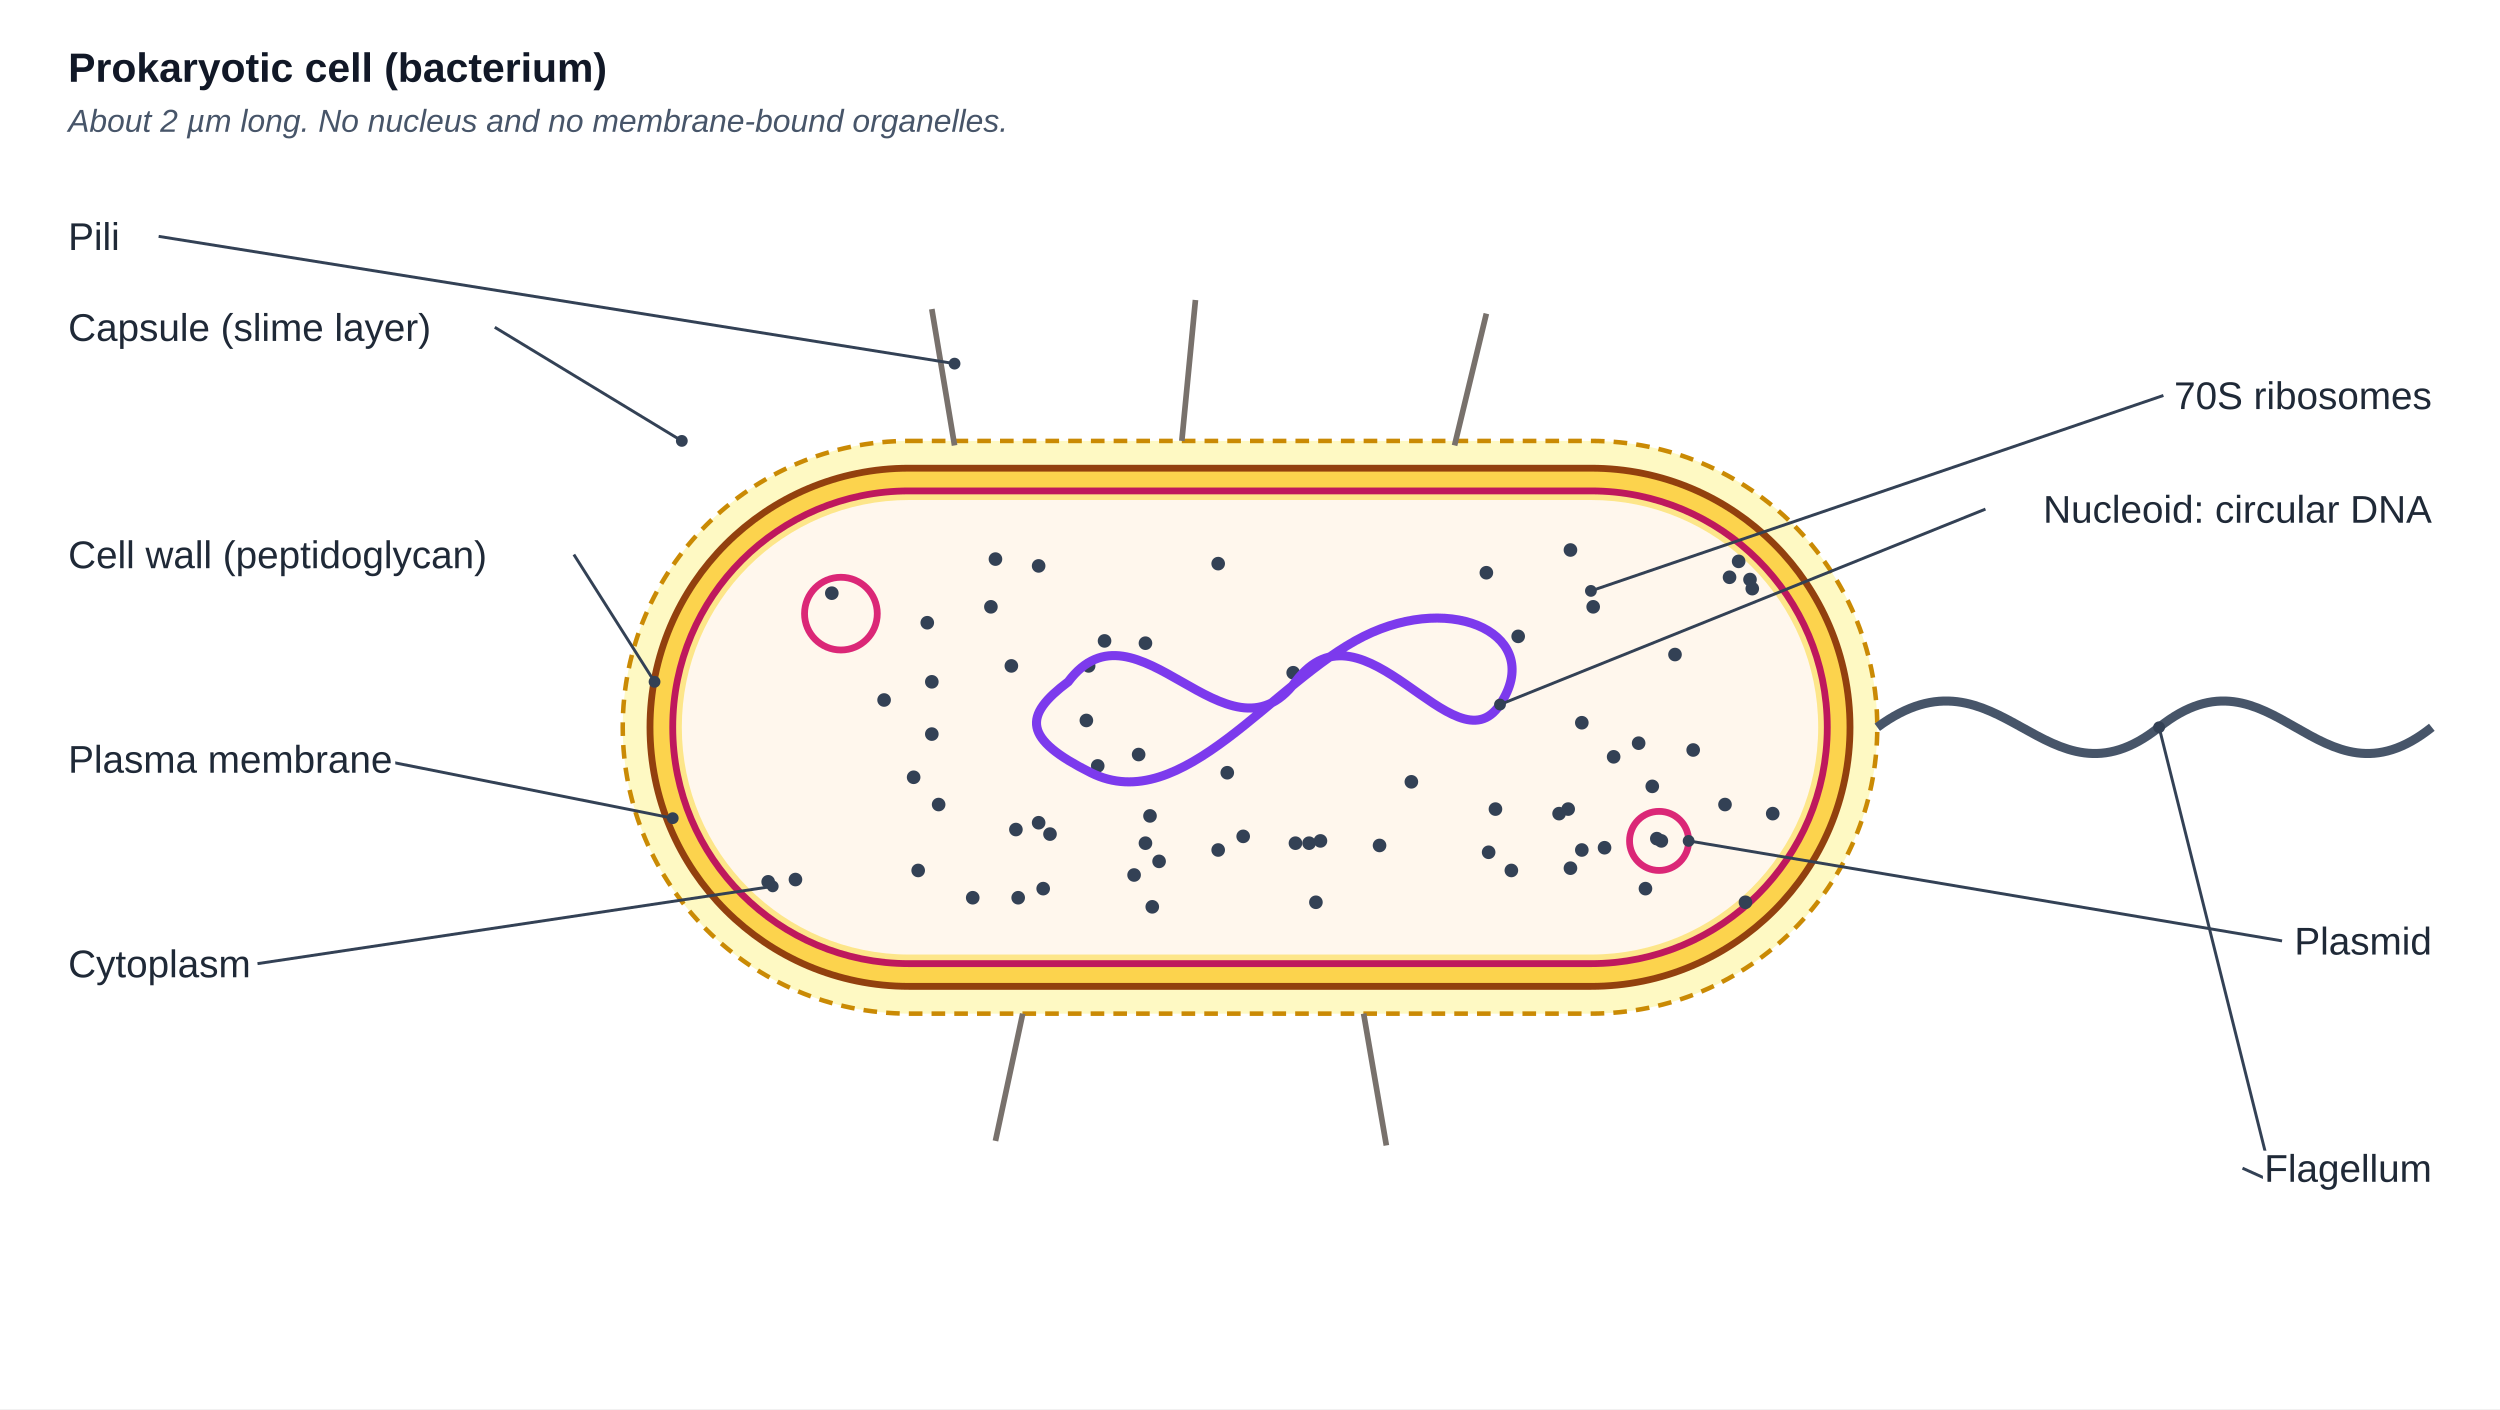
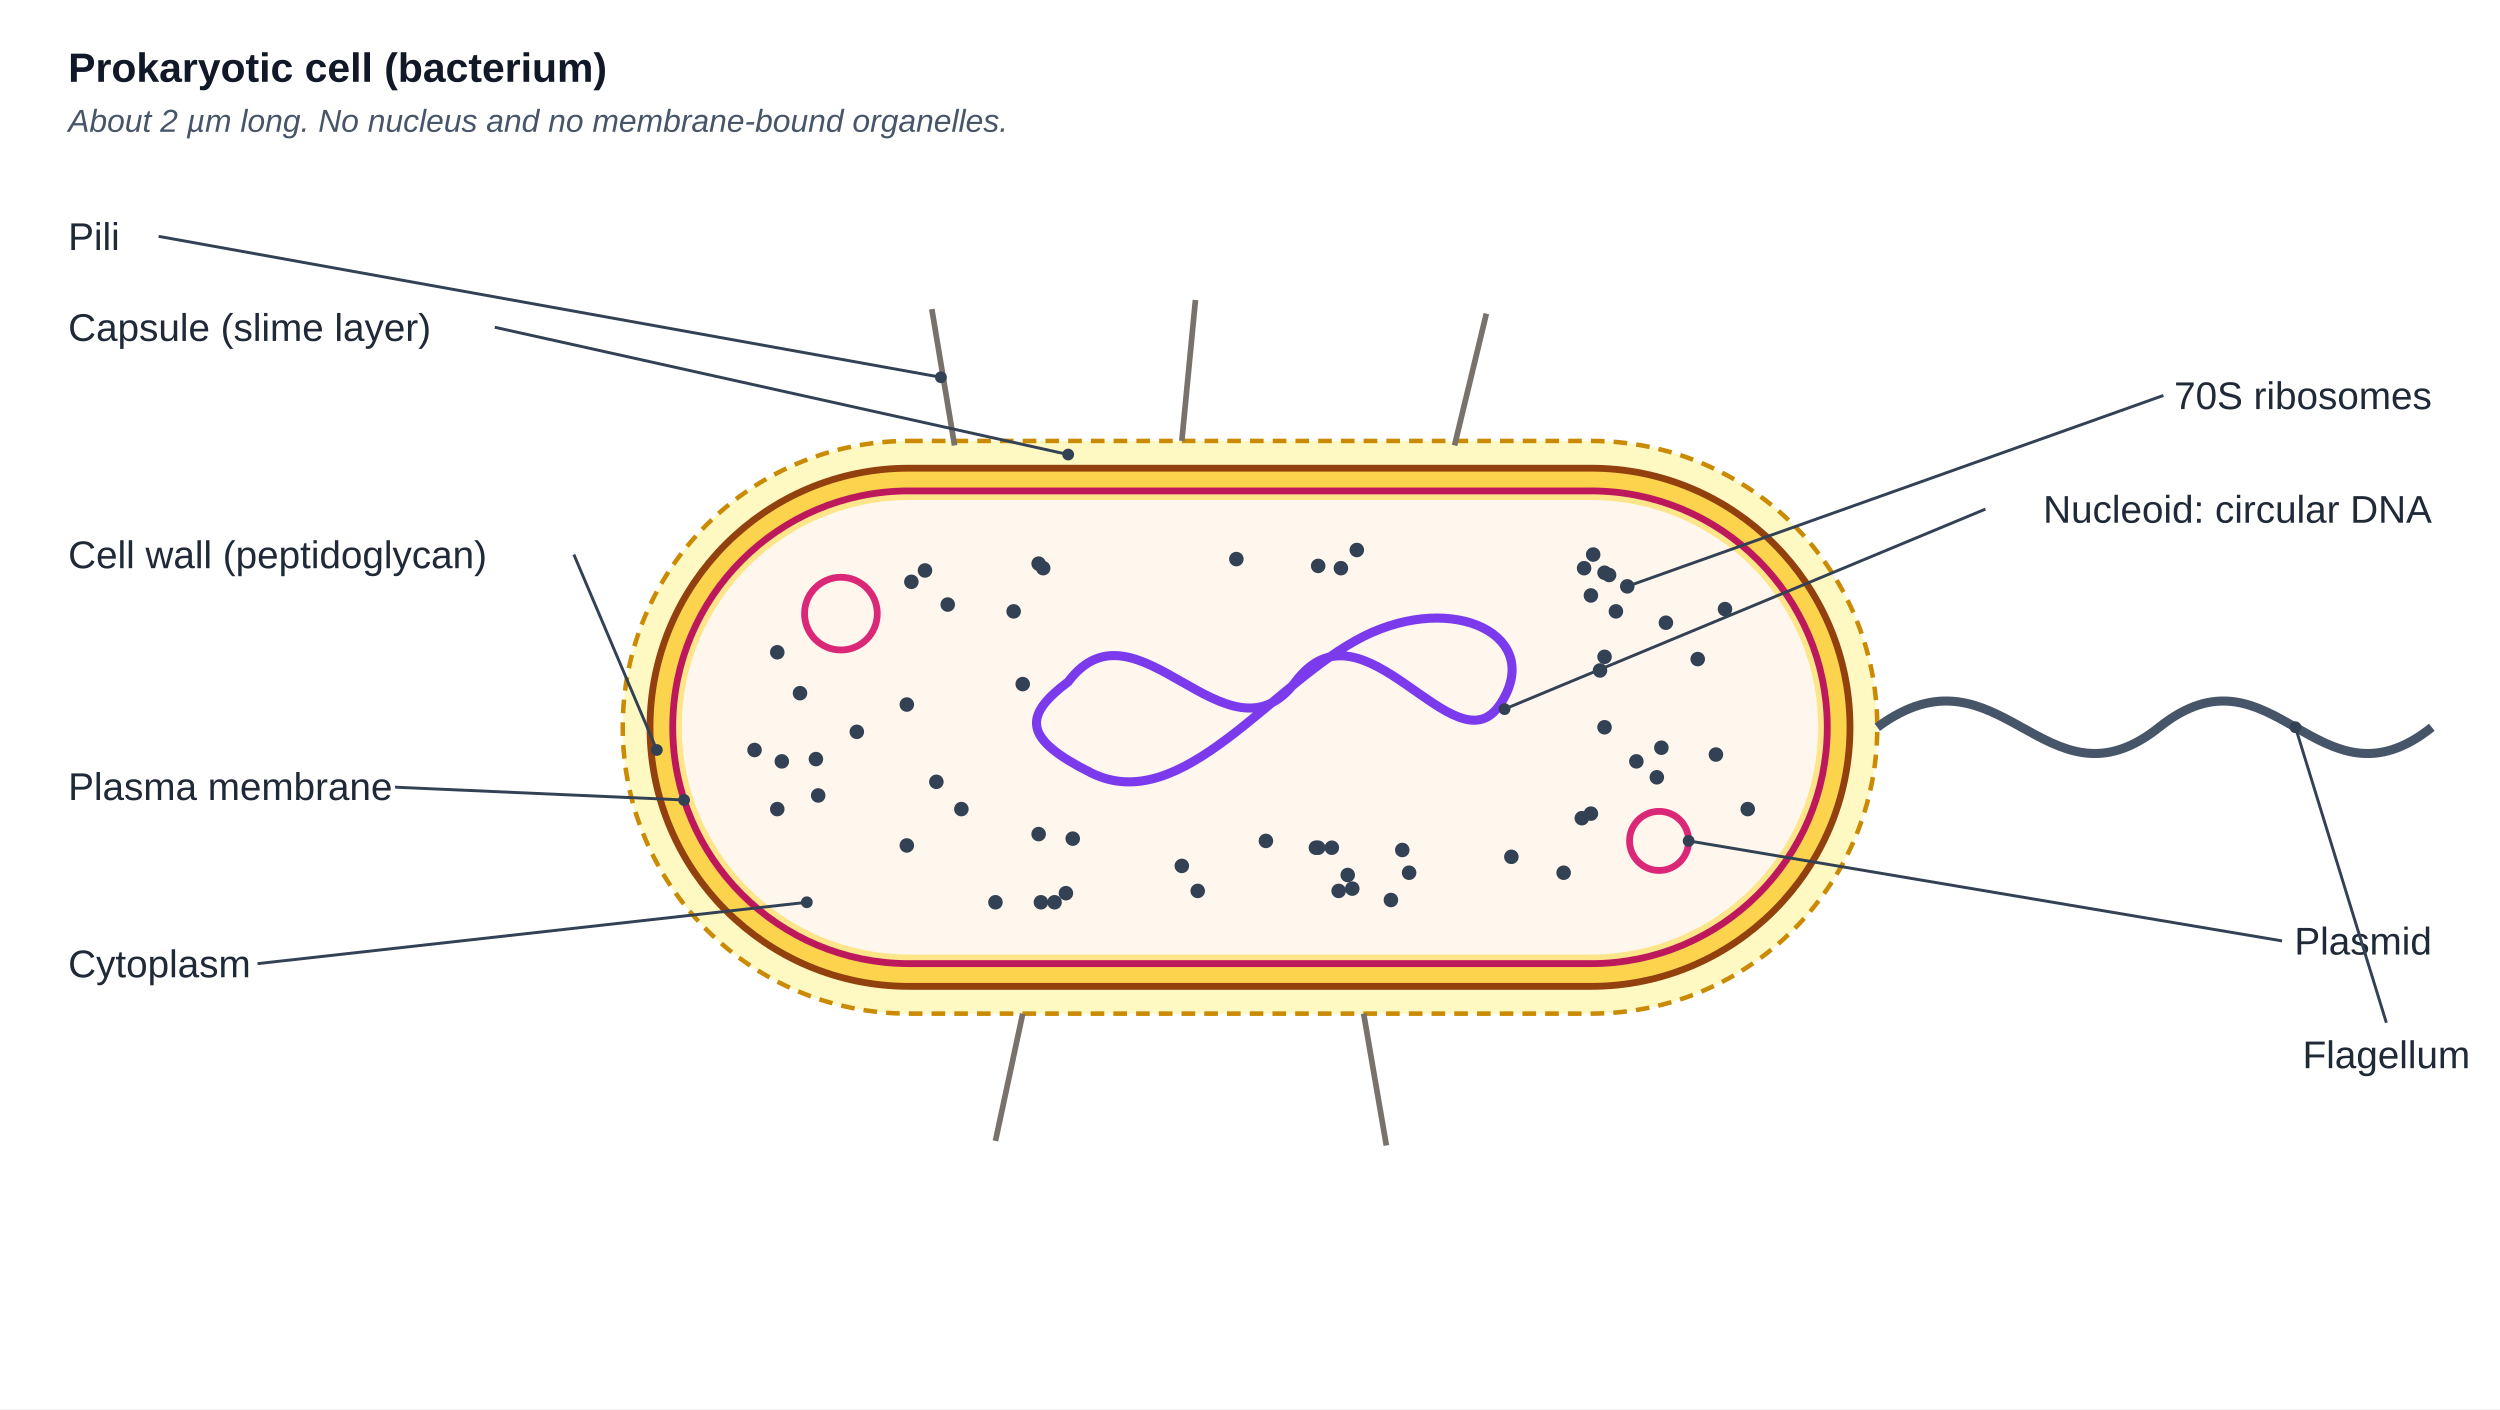
<svg xmlns="http://www.w3.org/2000/svg" viewBox="0 0 1100 620" class="vd-svg" role="img" aria-labelledby="pk-title pk-desc" font-family="system-ui,Segoe UI,Arial,sans-serif" data-interactive="1" data-vd-play="pk-play" data-vd-play-label="Play: binary fission" data-vd-steps="[[0, &quot;The circular DNA is copied; each copy attaches to the membrane.&quot;], [3, &quot;The cell grows longer and the copies move apart.&quot;], [5.5, &quot;The membrane and wall grow inwards across the middle.&quot;], [8, &quot;Two identical daughter cells separate: binary fission. Plasmids are copied too.&quot;]]" data-vd-dur="11">
  <style>
.vd-svg .part{cursor:pointer;transition:filter .15s}
.vd-svg .part:hover,.vd-svg .part:focus{filter:brightness(1.06) drop-shadow(0 0 3px #2563eb)}
.vd-svg .part.on{filter:drop-shadow(0 0 5px #2563eb) brightness(1.04)}
.vd-svg .lbl text{font-size:17px;fill:#1f2937}
.vd-svg .lbl line,.vd-svg .lbl polyline{stroke:#334155;stroke-width:1.3;fill:none}
.vd-svg .lbl circle{fill:#334155}
.vd-svg.hide-labels .lbl{opacity:0}
.vd-svg.hide-labels .lbl.shown{opacity:1}
.vd-svg .lbl.on text{fill:#1d4ed8;font-weight:600}
.vd-svg .note{font-size:14px;fill:#475569;font-style:italic}
.vd-svg .head{font-size:18px;font-weight:700;fill:#111827}
@media (prefers-reduced-motion: reduce){.vd-svg .anim{display:none}}
</style>
  <rect width="1100" height="620" fill="#ffffff" />
  <g aria-hidden="true">
    <animate id="pk-play" attributeName="opacity" from="1" to="1" dur="0.01s" begin="indefinite" />
  </g>
  <text class="head" x="30" y="36">Prokaryotic cell (bacterium)</text>
  <text class="note" x="30" y="58">About 2 µm long. No nucleus and no membrane-bound organelles.</text>
  <g transform="translate(550 320)">
    <g>
      <animateTransform attributeName="transform" type="scale" values="1 1;1 1;1.12 1;1.12 1" keyTimes="0;0.27;0.5;1" dur="11s" begin="pk-play.begin+0s" additive="sum" />
      <g transform="translate(-550 -320)">
        <g class="part" data-part="cap" data-name="Capsule (slime layer)" data-info="Sticky outer layer of some bacteria: protects against drying out and against white blood cells, and helps them stick to surfaces." tabindex="0" role="button" aria-label="Capsule (slime layer)">
          <rect x="274" y="194" width="552" height="252" rx="126.0" fill="#fef9c3" stroke="#ca8a04" stroke-width="2" stroke-dasharray="6 4" />
        </g>
        <g class="part" data-part="wall" data-name="Cell wall (peptidoglycan)" data-info="Rigid wall made of peptidoglycan (murein), not cellulose: keeps the shape and stops the cell bursting." tabindex="0" role="button" aria-label="Cell wall (peptidoglycan)">
          <rect x="286" y="206" width="528" height="228" rx="114.0" fill="#fcd34d" stroke="#92400e" stroke-width="3" />
        </g>
        <g class="part" data-part="mem" data-name="Plasma membrane" data-info="Controls what enters and leaves; respiration enzymes are on it, because there are no mitochondria." tabindex="0" role="button" aria-label="Plasma membrane">
          <rect x="296" y="216" width="508" height="208" rx="104.0" fill="#fde68a" stroke="#be185d" stroke-width="3" />
        </g>
        <g class="part" data-part="cyt" data-name="Cytoplasm" data-info="Where all the cell’s reactions happen: no membrane-bound organelles." tabindex="0" role="button" aria-label="Cytoplasm">
          <rect x="300" y="220" width="500" height="200" rx="100.0" fill="#fff7ed" />
        </g>
        <g class="part" data-part="rib" data-name="70S ribosomes" data-info="Smaller than eukaryotic (80S) ribosomes; make proteins." tabindex="0" role="button" aria-label="70S ribosomes">
-           <circle cx="761" cy="254" r="3" fill="#334155" />
-           <circle cx="366" cy="261" r="3" fill="#334155" />
-           <circle cx="504" cy="283" r="3" fill="#334155" />
-           <circle cx="696" cy="318" r="3" fill="#334155" />
-           <circle cx="448" cy="395" r="3" fill="#334155" />
-           <circle cx="428" cy="395" r="3" fill="#334155" />
-           <circle cx="338" cy="388" r="3" fill="#334155" />
-           <circle cx="668" cy="280" r="3" fill="#334155" />
-           <circle cx="540" cy="340" r="3" fill="#334155" />
-           <circle cx="731" cy="370" r="3" fill="#334155" />
-           <circle cx="510" cy="379" r="3" fill="#334155" />
-           <circle cx="547" cy="368" r="3" fill="#334155" />
-           <circle cx="457" cy="249" r="3" fill="#334155" />
-           <circle cx="765" cy="247" r="3" fill="#334155" />
-           <circle cx="506" cy="359" r="3" fill="#334155" />
-           <circle cx="483" cy="337" r="3" fill="#334155" />
-           <circle cx="536" cy="374" r="3" fill="#334155" />
-           <circle cx="404" cy="383" r="3" fill="#334155" />
-           <circle cx="410" cy="300" r="3" fill="#334155" />
-           <circle cx="438" cy="246" r="3" fill="#334155" />
-           <circle cx="410" cy="323" r="3" fill="#334155" />
-           <circle cx="408" cy="274" r="3" fill="#334155" />
-           <circle cx="581" cy="370" r="3" fill="#334155" />
-           <circle cx="504" cy="371" r="3" fill="#334155" />
-           <circle cx="665" cy="383" r="3" fill="#334155" />
-           <circle cx="413" cy="354" r="3" fill="#334155" />
-           <circle cx="727" cy="346" r="3" fill="#334155" />
-           <circle cx="696" cy="374" r="3" fill="#334155" />
-           <circle cx="710" cy="333" r="3" fill="#334155" />
-           <circle cx="724" cy="391" r="3" fill="#334155" />
-           <circle cx="501" cy="332" r="3" fill="#334155" />
-           <circle cx="759" cy="354" r="3" fill="#334155" />
-           <circle cx="402" cy="342" r="3" fill="#334155" />
-           <circle cx="686" cy="358" r="3" fill="#334155" />
-           <circle cx="655" cy="375" r="3" fill="#334155" />
-           <circle cx="447" cy="365" r="3" fill="#334155" />
-           <circle cx="462" cy="367" r="3" fill="#334155" />
-           <circle cx="576" cy="371" r="3" fill="#334155" />
-           <circle cx="745" cy="330" r="3" fill="#334155" />
-           <circle cx="658" cy="356" r="3" fill="#334155" />
-           <circle cx="780" cy="358" r="3" fill="#334155" />
-           <circle cx="499" cy="385" r="3" fill="#334155" />
-           <circle cx="691" cy="382" r="3" fill="#334155" />
-           <circle cx="690" cy="356" r="3" fill="#334155" />
-           <circle cx="569" cy="296" r="3" fill="#334155" />
-           <circle cx="486" cy="282" r="3" fill="#334155" />
-           <circle cx="768" cy="397" r="3" fill="#334155" />
-           <circle cx="457" cy="362" r="3" fill="#334155" />
-           <circle cx="478" cy="317" r="3" fill="#334155" />
-           <circle cx="729" cy="369" r="3" fill="#334155" />
-           <circle cx="607" cy="372" r="3" fill="#334155" />
-           <circle cx="579" cy="397" r="3" fill="#334155" />
-           <circle cx="621" cy="344" r="3" fill="#334155" />
-           <circle cx="479" cy="293" r="3" fill="#334155" />
-           <circle cx="570" cy="371" r="3" fill="#334155" />
-           <circle cx="507" cy="399" r="3" fill="#334155" />
-           <circle cx="771" cy="259" r="3" fill="#334155" />
-           <circle cx="721" cy="327" r="3" fill="#334155" />
-           <circle cx="691" cy="242" r="3" fill="#334155" />
-           <circle cx="737" cy="288" r="3" fill="#334155" />
-           <circle cx="701" cy="267" r="3" fill="#334155" />
-           <circle cx="350" cy="387" r="3" fill="#334155" />
-           <circle cx="654" cy="252" r="3" fill="#334155" />
-           <circle cx="459" cy="391" r="3" fill="#334155" />
-           <circle cx="436" cy="267" r="3" fill="#334155" />
-           <circle cx="706" cy="373" r="3" fill="#334155" />
-           <circle cx="389" cy="308" r="3" fill="#334155" />
-           <circle cx="445" cy="293" r="3" fill="#334155" />
-           <circle cx="770" cy="255" r="3" fill="#334155" />
-           <circle cx="536" cy="248" r="3" fill="#334155" />
+           <circle cx="706" cy="320" r="3.2" fill="#334155" />
+           <circle cx="458" cy="397" r="3.2" fill="#334155" />
+           <circle cx="438" cy="397" r="3.2" fill="#334155" />
+           <circle cx="520" cy="381" r="3.2" fill="#334155" />
+           <circle cx="557" cy="370" r="3.2" fill="#334155" />
+           <circle cx="344" cy="335" r="3.2" fill="#334155" />
+           <circle cx="450" cy="301" r="3.2" fill="#334155" />
+           <circle cx="342" cy="287" r="3.2" fill="#334155" />
+           <circle cx="399" cy="372" r="3.2" fill="#334155" />
+           <circle cx="593" cy="385" r="3.2" fill="#334155" />
+           <circle cx="423" cy="356" r="3.2" fill="#334155" />
+           <circle cx="720" cy="335" r="3.2" fill="#334155" />
+           <circle cx="769" cy="356" r="3.2" fill="#334155" />
+           <circle cx="412" cy="344" r="3.2" fill="#334155" />
+           <circle cx="696" cy="360" r="3.2" fill="#334155" />
+           <circle cx="665" cy="377" r="3.2" fill="#334155" />
+           <circle cx="457" cy="367" r="3.2" fill="#334155" />
+           <circle cx="472" cy="369" r="3.2" fill="#334155" />
+           <circle cx="586" cy="373" r="3.2" fill="#334155" />
+           <circle cx="755" cy="332" r="3.2" fill="#334155" />
+           <circle cx="620" cy="384" r="3.2" fill="#334155" />
+           <circle cx="700" cy="358" r="3.2" fill="#334155" />
+           <circle cx="617" cy="374" r="3.2" fill="#334155" />
+           <circle cx="589" cy="392" r="3.2" fill="#334155" />
+           <circle cx="704" cy="295" r="3.2" fill="#334155" />
+           <circle cx="580" cy="373" r="3.2" fill="#334155" />
+           <circle cx="731" cy="329" r="3.2" fill="#334155" />
+           <circle cx="701" cy="244" r="3.2" fill="#334155" />
+           <circle cx="747" cy="290" r="3.2" fill="#334155" />
+           <circle cx="711" cy="269" r="3.2" fill="#334155" />
+           <circle cx="469" cy="393" r="3.2" fill="#334155" />
+           <circle cx="446" cy="269" r="3.2" fill="#334155" />
+           <circle cx="399" cy="310" r="3.2" fill="#334155" />
+           <circle cx="360" cy="350" r="3.2" fill="#334155" />
+           <circle cx="697" cy="250" r="3.2" fill="#334155" />
+           <circle cx="359" cy="334" r="3.2" fill="#334155" />
+           <circle cx="457" cy="248" r="3.2" fill="#334155" />
+           <circle cx="706" cy="289" r="3.2" fill="#334155" />
+           <circle cx="597" cy="242" r="3.2" fill="#334155" />
+           <circle cx="527" cy="392" r="3.2" fill="#334155" />
+           <circle cx="352" cy="305" r="3.2" fill="#334155" />
+           <circle cx="407" cy="251" r="3.2" fill="#334155" />
+           <circle cx="332" cy="330" r="3.2" fill="#334155" />
+           <circle cx="580" cy="249" r="3.2" fill="#334155" />
+           <circle cx="612" cy="396" r="3.2" fill="#334155" />
+           <circle cx="708" cy="253" r="3.2" fill="#334155" />
+           <circle cx="377" cy="322" r="3.2" fill="#334155" />
+           <circle cx="759" cy="268" r="3.2" fill="#334155" />
+           <circle cx="342" cy="356" r="3.2" fill="#334155" />
+           <circle cx="733" cy="274" r="3.2" fill="#334155" />
+           <circle cx="595" cy="391" r="3.2" fill="#334155" />
+           <circle cx="729" cy="342" r="3.2" fill="#334155" />
+           <circle cx="579" cy="373" r="3.2" fill="#334155" />
+           <circle cx="464" cy="397" r="3.2" fill="#334155" />
+           <circle cx="544" cy="246" r="3.2" fill="#334155" />
+           <circle cx="688" cy="384" r="3.2" fill="#334155" />
+           <circle cx="401" cy="256" r="3.2" fill="#334155" />
+           <circle cx="459" cy="250" r="3.2" fill="#334155" />
+           <circle cx="417" cy="266" r="3.2" fill="#334155" />
+           <circle cx="590" cy="250" r="3.2" fill="#334155" />
+           <circle cx="706" cy="252" r="3.2" fill="#334155" />
+           <circle cx="716" cy="258" r="3.2" fill="#334155" />
+           <circle cx="700" cy="262" r="3.2" fill="#334155" />
        </g>
        <g class="part" data-part="nuc" data-name="Nucleoid (circular DNA)" data-info="One large circular chromosome of naked DNA (no histones), not inside a nucleus." tabindex="0" role="button" aria-label="Nucleoid (circular DNA)">
          <path d="M 470 300 C 500 260 540 340 570 300 C 600 260 640 340 660 310 C 680 280 640 260 600 280 C 560 300 520 360 480 340 C 450 325 450 315 470 300 Z" fill="none" stroke="#7c3aed" stroke-width="4" />
        </g>
        <g class="part" data-part="pla" data-name="Plasmids" data-info="Small extra loops of DNA; may carry genes such as antibiotic resistance and can be passed to other bacteria." tabindex="0" role="button" aria-label="Plasmids">
          <circle cx="370" cy="270" r="16" fill="none" stroke="#db2777" stroke-width="3" />
          <circle cx="730" cy="370" r="13" fill="none" stroke="#db2777" stroke-width="3" />
        </g>
      </g>
    </g>
  </g>
  <g class="part" data-part="pil" data-name="Pili" data-info="Thin protein threads used to attach to surfaces and to other bacteria (to pass on plasmids)." tabindex="0" role="button" aria-label="Pili">
    <path d="M 420 196 l -10 -60" stroke="#78716c" stroke-width="2.5" />
    <path d="M 520 194 l 6 -62" stroke="#78716c" stroke-width="2.5" />
    <path d="M 640 196 l 14 -58" stroke="#78716c" stroke-width="2.5" />
    <path d="M 450 446 l -12 56" stroke="#78716c" stroke-width="2.5" />
    <path d="M 600 446 l 10 58" stroke="#78716c" stroke-width="2.5" />
  </g>
  <g class="part" data-part="fla" data-name="Flagellum" data-info="Long whip-like tail that rotates to move the bacterium. Not all bacteria have one." tabindex="0" role="button" aria-label="Flagellum">
    <path d="M 826 320 C 880 280 900 360 950 320 C 1000 280 1020 360 1070 320" fill="none" stroke="#475569" stroke-width="4" />
  </g>
  <g class="labels">
    <g class="lbl" data-for="cap">
-       <polyline points="217.7,144.0 300.0,194.0" />
-       <circle cx="300.0" cy="194.0" r="2.6" />
+       <polyline points="217.7,144.0 470.0,200.0" />
+       <circle cx="470.0" cy="200.0" r="2.6" />
      <text x="30" y="150" text-anchor="start" paint-order="stroke" stroke="#fff" stroke-width="4">Capsule (slime layer)</text>
    </g>
    <g class="lbl" data-for="wall">
-       <polyline points="252.5,244.0 288.0,300.0" />
-       <circle cx="288.0" cy="300.0" r="2.6" />
+       <polyline points="252.5,244.0 289.0,330.0" />
+       <circle cx="289.0" cy="330.0" r="2.6" />
      <text x="30" y="250" text-anchor="start" paint-order="stroke" stroke="#fff" stroke-width="4">Cell wall (peptidoglycan)</text>
    </g>
    <g class="lbl" data-for="mem">
-       <polyline points="165.5,334.0 296.0,360.0" />
-       <circle cx="296.0" cy="360.0" r="2.6" />
-       <text x="30" y="340" text-anchor="start" paint-order="stroke" stroke="#fff" stroke-width="4">Plasma membrane</text>
+       <polyline points="165.5,346.0 301.0,352.0" />
+       <circle cx="301.0" cy="352.0" r="2.6" />
+       <text x="30" y="352" text-anchor="start" paint-order="stroke" stroke="#fff" stroke-width="4">Plasma membrane</text>
    </g>
    <g class="lbl" data-for="cyt">
-       <polyline points="113.3,424.0 340.0,390.0" />
-       <circle cx="340.0" cy="390.0" r="2.6" />
+       <polyline points="113.3,424.0 355.0,397.0" />
+       <circle cx="355.0" cy="397.0" r="2.6" />
      <text x="30" y="430" text-anchor="start" paint-order="stroke" stroke="#fff" stroke-width="4">Cytoplasm</text>
    </g>
    <g class="lbl" data-for="pil">
-       <polyline points="69.8,104.0 420.0,160.0" />
-       <circle cx="420.0" cy="160.0" r="2.6" />
+       <polyline points="69.8,104.0 414.0,166.0" />
+       <circle cx="414.0" cy="166.0" r="2.6" />
      <text x="30" y="110" text-anchor="start" paint-order="stroke" stroke="#fff" stroke-width="4">Pili</text>
    </g>
    <g class="lbl" data-for="nuc">
-       <polyline points="873.6,224.0 660.0,310.0" />
-       <circle cx="660.0" cy="310.0" r="2.6" />
+       <polyline points="873.6,224.0 662.0,312.0" />
+       <circle cx="662.0" cy="312.0" r="2.6" />
      <text x="1070" y="230" text-anchor="end" paint-order="stroke" stroke="#fff" stroke-width="4">Nucleoid: circular DNA</text>
    </g>
    <g class="lbl" data-for="pla">
      <polyline points="1004.1,414.0 743.0,370.0" />
      <circle cx="743.0" cy="370.0" r="2.6" />
      <text x="1070" y="420" text-anchor="end" paint-order="stroke" stroke="#fff" stroke-width="4">Plasmid</text>
    </g>
    <g class="lbl" data-for="rib">
-       <polyline points="951.9,174.0 700.0,260.0" />
-       <circle cx="700.0" cy="260.0" r="2.6" />
+       <polyline points="951.9,174.0 716.0,258.0" />
+       <circle cx="716.0" cy="258.0" r="2.6" />
      <text x="1070" y="180" text-anchor="end" paint-order="stroke" stroke="#fff" stroke-width="4">70S ribosomes</text>
    </g>
    <g class="lbl" data-for="fla">
-       <polyline points="986.7,514.0 1000.0,520.0 950.0,320.0" />
-       <circle cx="950.0" cy="320.0" r="2.6" />
-       <text x="1070" y="520" text-anchor="end" paint-order="stroke" stroke="#fff" stroke-width="4">Flagellum</text>
+       <polyline points="1050.0,450.0 1010.0,320.0" />
+       <circle cx="1010.0" cy="320.0" r="2.6" />
+       <text x="1050" y="470" text-anchor="middle" paint-order="stroke" stroke="#fff" stroke-width="4">Flagellum</text>
    </g>
  </g>
  <g aria-hidden="true" pointer-events="none" opacity="0">
    <set attributeName="opacity" to="1" begin="pk-play.begin+5.5s" dur="5.5s" />
    <path d="M 550 190 L 550 230 M 550 450 L 550 410" stroke="#92400e" stroke-width="8">
      <animate attributeName="d" values="M 550 190 L 550 230 M 550 450 L 550 410;M 550 190 L 550 320 M 550 450 L 550 320" dur="2.5s" begin="pk-play.begin+5.5s" fill="freeze" />
    </path>
  </g>
  <g aria-hidden="true" pointer-events="none" opacity="0">
    <set attributeName="opacity" to="1" begin="pk-play.begin+0.5s" dur="10.5s" />
    <path d="M 470 300 C 440 250 400 300 430 330" fill="none" stroke="#7c3aed" stroke-width="4">
      <animateTransform attributeName="transform" type="translate" values="0 0;0 0;-60 0" keyTimes="0;0.2;1" dur="5s" begin="pk-play.begin+0.5s" fill="freeze" />
    </path>
  </g>
</svg>
